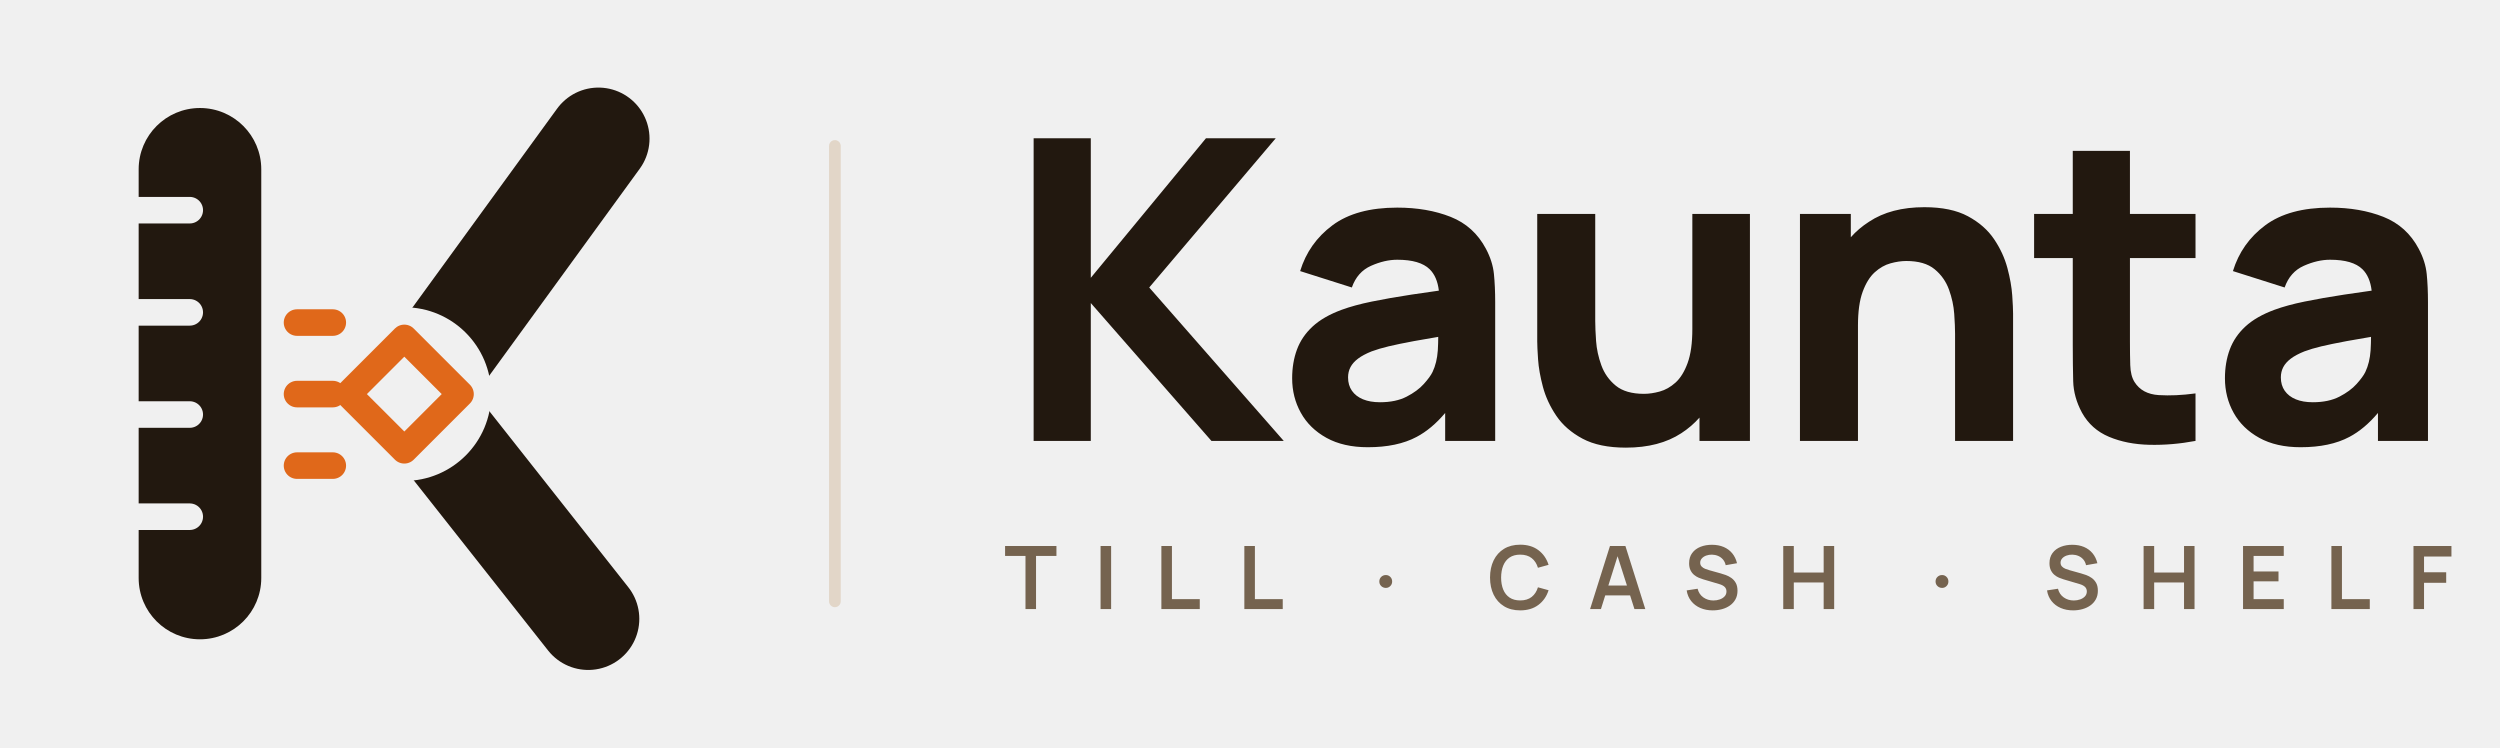
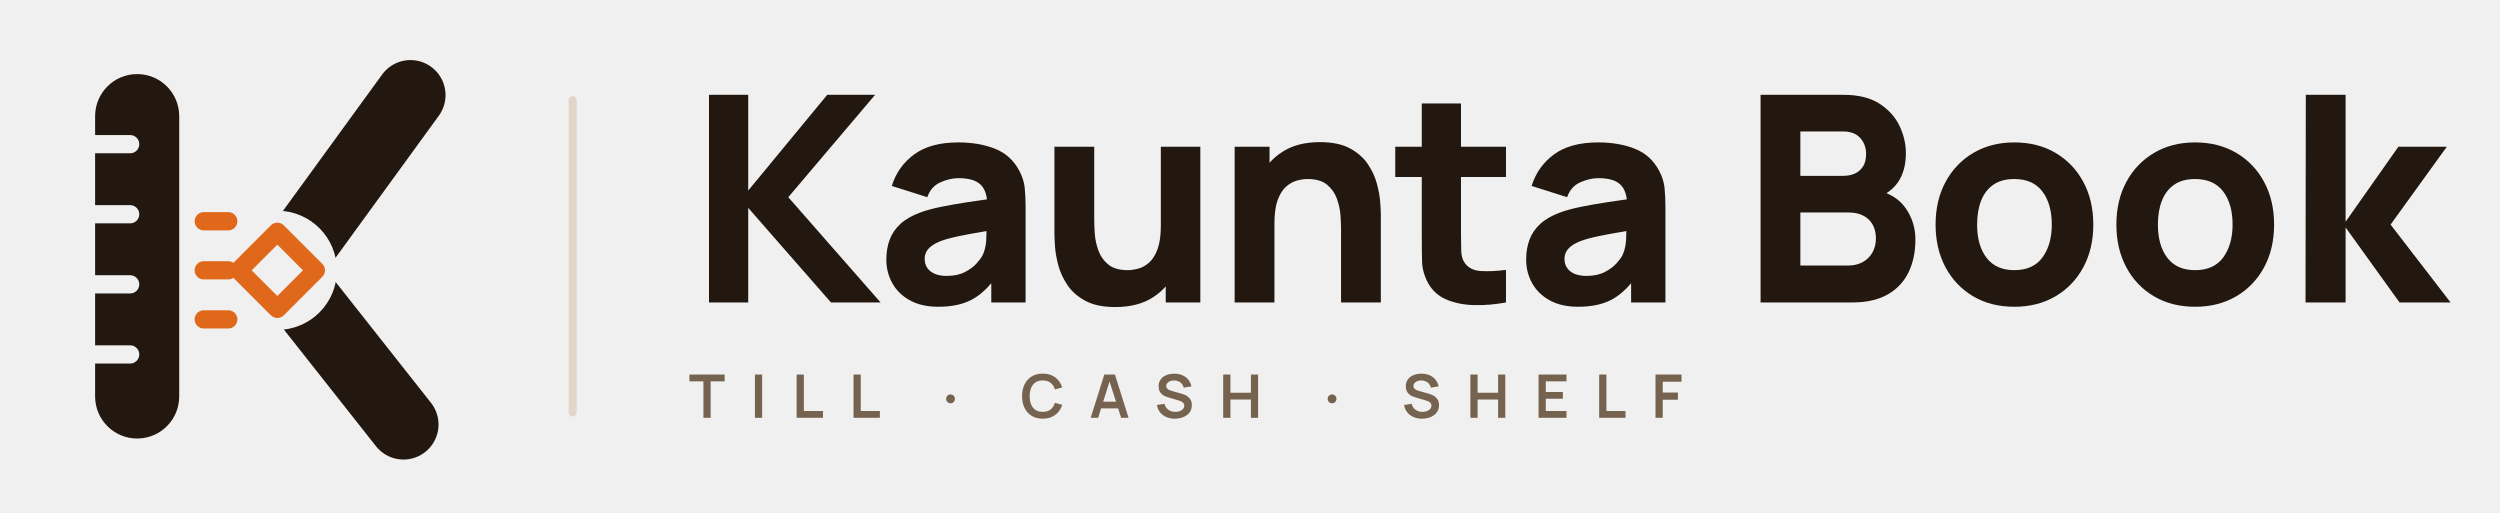
- <svg xmlns="http://www.w3.org/2000/svg" viewBox="0 0 428.2 128" width="428.2" height="128" role="img" aria-label="Kaunta">
+ <svg xmlns="http://www.w3.org/2000/svg" viewBox="0 0 624.26 128" width="624.26" height="128" role="img" aria-label="Kaunta Book">
  <g transform="translate(8,8) scale(1.75)">
    <mask id="hlights" maskUnits="userSpaceOnUse" x="0" y="0" width="64" height="64">
      <rect width="64" height="64" fill="#fff" />
      <path d="M7 16h7M7 26h7M7 36h7M7 46h7" stroke="#000" stroke-width="2.6" stroke-linecap="round" />
    </mask>
    <mask id="hlighta" maskUnits="userSpaceOnUse" x="0" y="0" width="64" height="64">
      <rect width="64" height="64" fill="#fff" />
      <circle cx="35" cy="34" r="8.5" fill="#000" />
    </mask>
    <rect x="9" y="6" width="12" height="52" rx="6" fill="#22180F" mask="url(#hlights)" />
    <path d="M24.5 27h3.5M24.5 34h3.5M24.5 41h3.5" stroke="#E0681A" stroke-width="2.6" stroke-linecap="round" />
    <path d="M38 31L54 9M38 37L53 56" stroke="#22180F" stroke-width="10" stroke-linecap="round" fill="none" mask="url(#hlighta)" />
    <path d="M35 28.5l5.5 5.5-5.5 5.5-5.5-5.5z" stroke="#E0681A" stroke-width="2.6" stroke-linejoin="round" fill="none" />
  </g>
  <rect x="142" y="24" width="2" height="80" rx="1" fill="#E2D6C8" />
  <path transform="translate(172,75.52)" d="M5.04 0.0V-51.84H14.832V-27.936L34.56 -51.84H46.512L24.84 -26.28L47.88 0.0H35.496L14.832 -23.616V0.0Z M62.28 1.08Q58.104 1.08 55.206 -0.522Q52.308 -2.124 50.814 -4.806Q49.32 -7.488 49.32 -10.728Q49.32 -13.428 50.148 -15.66Q50.976 -17.892 52.83 -19.602Q54.684 -21.312 57.816 -22.464Q59.976 -23.256 62.964 -23.868Q65.952 -24.48 69.732 -25.056Q71.964 -25.38 74.448 -25.74Q74.16 -28.152 72.864 -29.412Q71.208 -31.032 67.32 -31.032Q65.16 -31.032 62.82 -29.988Q60.48 -28.944 59.544 -26.28L50.688 -29.088Q52.164 -33.912 56.232 -36.936Q60.3 -39.96 67.32 -39.96Q72.468 -39.96 76.464 -38.376Q80.46 -36.792 82.512 -32.904Q83.664 -30.744 83.88 -28.584Q84.096 -26.424 84.096 -23.76V0.0H75.528V-4.788Q73.224 -2.052 70.632 -0.684Q67.32 1.08 62.28 1.08ZM64.368 -6.624Q67.068 -6.624 68.922 -7.578Q70.776 -8.532 71.874 -9.756Q72.972 -10.98 73.368 -11.808Q74.124 -13.392 74.268 -15.516Q74.34 -16.776 74.34 -17.82Q71.928 -17.388 70.2 -17.1Q67.5 -16.596 65.844 -16.2Q64.188 -15.804 62.928 -15.336Q61.488 -14.76 60.606 -14.094Q59.724 -13.428 59.31 -12.636Q58.896 -11.844 58.896 -10.872Q58.896 -9.54 59.562 -8.586Q60.228 -7.632 61.452 -7.128Q62.676 -6.624 64.368 -6.624Z M106.488 1.152Q101.916 1.152 99.036 -0.396Q96.156 -1.944 94.554 -4.32Q92.952 -6.696 92.268 -9.27Q91.584 -11.844 91.44 -13.968Q91.296 -16.092 91.296 -17.064V-38.88H101.232V-20.52Q101.232 -19.188 101.376 -17.118Q101.52 -15.048 102.276 -12.96Q103.032 -10.872 104.742 -9.468Q106.452 -8.064 109.584 -8.064Q110.844 -8.064 112.284 -8.46Q113.724 -8.856 114.984 -9.99Q116.244 -11.124 117.054 -13.338Q117.864 -15.552 117.864 -19.152V-38.88H127.728V0.0H119.088V-3.996Q117.756 -2.484 115.992 -1.332Q112.212 1.152 106.488 1.152Z M162.864 0.0V-18.36Q162.864 -19.692 162.72 -21.762Q162.576 -23.832 161.82 -25.92Q161.064 -28.008 159.354 -29.412Q157.644 -30.816 154.512 -30.816Q153.252 -30.816 151.812 -30.42Q150.372 -30.024 149.112 -28.89Q147.852 -27.756 147.042 -25.56Q146.232 -23.364 146.232 -19.728V0.0H136.296V-38.88H145.008V-34.884Q146.34 -36.396 148.14 -37.548Q151.884 -40.032 157.608 -40.032Q162.18 -40.032 165.06 -38.484Q167.94 -36.936 169.542 -34.56Q171.144 -32.184 171.828 -29.61Q172.512 -27.036 172.656 -24.912Q172.8 -22.788 172.8 -21.816V0.0Z M204.048 0.0Q200.016 0.756 196.146 0.666Q192.276 0.576 189.234 -0.702Q186.192 -1.98 184.608 -4.824Q183.168 -7.488 183.096 -10.242Q183.024 -12.996 183.024 -16.488V-31.32H176.4V-38.88H183.024V-49.68H192.816V-38.88H204.048V-31.32H192.816V-17.064Q192.816 -14.796 192.87 -12.978Q192.924 -11.16 193.608 -10.08Q194.904 -8.028 197.748 -7.848Q200.592 -7.668 204.048 -8.136Z M222.048 1.08Q217.872 1.08 214.974 -0.522Q212.076 -2.124 210.582 -4.806Q209.088 -7.488 209.088 -10.728Q209.088 -13.428 209.916 -15.66Q210.744 -17.892 212.598 -19.602Q214.452 -21.312 217.584 -22.464Q219.744 -23.256 222.732 -23.868Q225.72 -24.48 229.5 -25.056Q231.732 -25.38 234.216 -25.74Q233.928 -28.152 232.632 -29.412Q230.976 -31.032 227.088 -31.032Q224.928 -31.032 222.588 -29.988Q220.248 -28.944 219.312 -26.28L210.456 -29.088Q211.932 -33.912 216.0 -36.936Q220.068 -39.96 227.088 -39.96Q232.236 -39.96 236.232 -38.376Q240.228 -36.792 242.28 -32.904Q243.432 -30.744 243.648 -28.584Q243.864 -26.424 243.864 -23.76V0.0H235.296V-4.788Q232.992 -2.052 230.4 -0.684Q227.088 1.08 222.048 1.08ZM224.136 -6.624Q226.836 -6.624 228.69 -7.578Q230.544 -8.532 231.642 -9.756Q232.74 -10.98 233.136 -11.808Q233.892 -13.392 234.036 -15.516Q234.108 -16.776 234.108 -17.82Q231.696 -17.388 229.968 -17.1Q227.268 -16.596 225.612 -16.2Q223.956 -15.804 222.696 -15.336Q221.256 -14.76 220.374 -14.094Q219.492 -13.428 219.078 -12.636Q218.664 -11.844 218.664 -10.872Q218.664 -9.54 219.33 -8.586Q219.996 -7.632 221.22 -7.128Q222.444 -6.624 224.136 -6.624Z" fill="#22180F" />
+   <path transform="translate(434.58,75.52)" d="M5.04 0L5.04 -51.84L25.776 -51.84Q31.32 -51.84 34.74 -49.626Q38.16 -47.412 39.744 -44.064Q41.328 -40.716 41.328 -37.296Q41.328 -32.94 39.384 -30.06Q38.196 -28.332 36.468 -27.288Q39.492 -26.064 41.292 -23.508Q43.704 -20.016 43.704 -15.696Q43.704 -11.052 41.994 -7.524Q40.284 -3.996 36.792 -1.998Q33.3 0 28.008 0L5.04 0ZM14.976 -9.216L27 -9.216Q28.98 -9.216 30.528 -10.062Q32.076 -10.908 32.958 -12.438Q33.84 -13.968 33.84 -16.056Q33.84 -17.892 33.084 -19.332Q32.328 -20.772 30.798 -21.618Q29.268 -22.464 27 -22.464L14.976 -22.464L14.976 -9.216ZM14.976 -31.608L25.632 -31.608Q27.288 -31.608 28.584 -32.184Q29.88 -32.76 30.636 -33.966Q31.392 -35.172 31.392 -37.08Q31.392 -39.456 29.916 -41.076Q28.44 -42.696 25.632 -42.696L14.976 -42.696L14.976 -31.608ZM68.4 1.08Q62.532 1.08 58.104 -1.548Q53.676 -4.176 51.21 -8.802Q48.744 -13.428 48.744 -19.44Q48.744 -25.524 51.264 -30.15Q53.784 -34.776 58.212 -37.368Q62.64 -39.96 68.4 -39.96Q74.268 -39.96 78.714 -37.332Q83.16 -34.704 85.644 -30.078Q88.128 -25.452 88.128 -19.44Q88.128 -13.392 85.626 -8.766Q83.124 -4.14 78.678 -1.53Q74.232 1.08 68.4 1.08ZM68.4 -8.064Q73.116 -8.064 75.438 -11.25Q77.76 -14.436 77.76 -19.44Q77.76 -24.624 75.402 -27.72Q73.044 -30.816 68.4 -30.816Q65.196 -30.816 63.144 -29.376Q61.092 -27.936 60.102 -25.38Q59.112 -22.824 59.112 -19.44Q59.112 -14.22 61.47 -11.142Q63.828 -8.064 68.4 -8.064ZM113.544 1.08Q107.676 1.08 103.248 -1.548Q98.82 -4.176 96.354 -8.802Q93.888 -13.428 93.888 -19.44Q93.888 -25.524 96.408 -30.15Q98.928 -34.776 103.356 -37.368Q107.784 -39.96 113.544 -39.96Q119.412 -39.96 123.858 -37.332Q128.304 -34.704 130.788 -30.078Q133.272 -25.452 133.272 -19.44Q133.272 -13.392 130.77 -8.766Q128.268 -4.14 123.822 -1.53Q119.376 1.08 113.544 1.08ZM113.544 -8.064Q118.26 -8.064 120.582 -11.25Q122.904 -14.436 122.904 -19.44Q122.904 -24.624 120.546 -27.72Q118.188 -30.816 113.544 -30.816Q110.34 -30.816 108.288 -29.376Q106.236 -27.936 105.246 -25.38Q104.256 -22.824 104.256 -19.44Q104.256 -14.22 106.614 -11.142Q108.972 -8.064 113.544 -8.064ZM141.12 0L141.192 -51.84L151.128 -51.84L151.128 -20.16L164.304 -38.88L176.4 -38.88L162.36 -19.44L177.336 0L164.592 0L151.128 -18.72L151.128 0L141.12 0Z" fill="#22180F" />
  <path transform="translate(172,104.32)" d="M3.645 0.0V-9.105H0.15V-10.8H8.947V-9.105H5.452V0.0Z M16.506 0.0V-10.8H18.313V0.0Z M26.921 0.0V-10.8H28.729V-1.695H33.498V0.0Z M41.132 0.0V-10.8H42.939V-1.695H47.709V0.0Z M65.375 -3.623Q64.902 -3.623 64.576 -3.938Q64.25 -4.252 64.25 -4.725Q64.25 -5.197 64.576 -5.512Q64.902 -5.827 65.375 -5.827Q65.81 -5.827 66.129 -5.512Q66.447 -5.197 66.447 -4.725Q66.447 -4.252 66.129 -3.938Q65.81 -3.623 65.375 -3.623Z M88.381 0.225Q86.761 0.225 85.606 -0.484Q84.451 -1.192 83.832 -2.46Q83.213 -3.728 83.213 -5.4Q83.213 -7.072 83.832 -8.34Q84.451 -9.607 85.606 -10.316Q86.761 -11.025 88.381 -11.025Q90.248 -11.025 91.493 -10.091Q92.738 -9.157 93.241 -7.575L91.418 -7.072Q91.103 -8.13 90.346 -8.726Q89.588 -9.322 88.381 -9.322Q87.293 -9.322 86.57 -8.835Q85.846 -8.348 85.482 -7.466Q85.118 -6.585 85.111 -5.4Q85.111 -4.215 85.475 -3.334Q85.838 -2.453 86.566 -1.965Q87.293 -1.478 88.381 -1.478Q89.588 -1.478 90.346 -2.077Q91.103 -2.677 91.418 -3.728L93.241 -3.225Q92.738 -1.642 91.493 -0.709Q90.248 0.225 88.381 0.225Z M100.349 0.0 103.754 -10.8H106.401L109.806 0.0H107.946L107.204 -2.34H102.944L102.209 0.0ZM106.664 -4.027 105.059 -9.053 103.476 -4.027Z M121.362 0.225Q120.177 0.225 119.228 -0.188Q118.279 -0.6 117.668 -1.369Q117.057 -2.137 116.892 -3.195L118.767 -3.48Q119.007 -2.52 119.753 -1.995Q120.499 -1.47 121.474 -1.47Q122.052 -1.47 122.562 -1.65Q123.072 -1.83 123.391 -2.175Q123.709 -2.52 123.709 -3.022Q123.709 -3.248 123.635 -3.439Q123.559 -3.63 123.413 -3.78Q123.267 -3.93 123.038 -4.054Q122.809 -4.178 122.509 -4.268L119.719 -5.093Q119.359 -5.197 118.943 -5.374Q118.527 -5.55 118.156 -5.861Q117.784 -6.172 117.548 -6.656Q117.312 -7.14 117.312 -7.853Q117.312 -8.895 117.841 -9.604Q118.369 -10.312 119.266 -10.665Q120.162 -11.018 121.257 -11.01Q122.367 -11.002 123.237 -10.631Q124.107 -10.26 124.692 -9.555Q125.277 -8.85 125.517 -7.853L123.575 -7.515Q123.454 -8.085 123.113 -8.486Q122.772 -8.887 122.281 -9.098Q121.789 -9.307 121.234 -9.322Q120.694 -9.33 120.233 -9.161Q119.772 -8.992 119.491 -8.677Q119.209 -8.362 119.209 -7.942Q119.209 -7.545 119.45 -7.294Q119.689 -7.042 120.046 -6.896Q120.402 -6.75 120.769 -6.652L122.704 -6.112Q123.102 -6.007 123.597 -5.827Q124.092 -5.647 124.549 -5.325Q125.007 -5.002 125.303 -4.477Q125.599 -3.952 125.599 -3.143Q125.599 -2.302 125.251 -1.669Q124.902 -1.035 124.309 -0.615Q123.717 -0.195 122.956 0.015Q122.194 0.225 121.362 0.225Z M133.435 0.0V-10.8H135.242V-6.255H140.357V-10.8H142.157V0.0H140.357V-4.56H135.242V0.0Z M160.648 -3.623Q160.176 -3.623 159.85 -3.938Q159.523 -4.252 159.523 -4.725Q159.523 -5.197 159.85 -5.512Q160.176 -5.827 160.648 -5.827Q161.083 -5.827 161.402 -5.512Q161.721 -5.197 161.721 -4.725Q161.721 -4.252 161.402 -3.938Q161.083 -3.623 160.648 -3.623Z M183.084 0.225Q181.899 0.225 180.951 -0.188Q180.002 -0.6 179.391 -1.369Q178.779 -2.137 178.614 -3.195L180.489 -3.48Q180.729 -2.52 181.476 -1.995Q182.222 -1.47 183.197 -1.47Q183.774 -1.47 184.284 -1.65Q184.794 -1.83 185.113 -2.175Q185.432 -2.52 185.432 -3.022Q185.432 -3.248 185.357 -3.439Q185.282 -3.63 185.136 -3.78Q184.989 -3.93 184.761 -4.054Q184.532 -4.178 184.232 -4.268L181.442 -5.093Q181.082 -5.197 180.666 -5.374Q180.249 -5.55 179.878 -5.861Q179.507 -6.172 179.271 -6.656Q179.034 -7.14 179.034 -7.853Q179.034 -8.895 179.563 -9.604Q180.092 -10.312 180.988 -10.665Q181.884 -11.018 182.979 -11.01Q184.089 -11.002 184.959 -10.631Q185.829 -10.26 186.414 -9.555Q186.999 -8.85 187.239 -7.853L185.297 -7.515Q185.177 -8.085 184.836 -8.486Q184.494 -8.887 184.003 -9.098Q183.512 -9.307 182.957 -9.322Q182.417 -9.33 181.956 -9.161Q181.494 -8.992 181.213 -8.677Q180.932 -8.362 180.932 -7.942Q180.932 -7.545 181.172 -7.294Q181.412 -7.042 181.768 -6.896Q182.124 -6.75 182.492 -6.652L184.427 -6.112Q184.824 -6.007 185.319 -5.827Q185.814 -5.647 186.272 -5.325Q186.729 -5.002 187.026 -4.477Q187.322 -3.952 187.322 -3.143Q187.322 -2.302 186.973 -1.669Q186.624 -1.035 186.032 -0.615Q185.439 -0.195 184.678 0.015Q183.917 0.225 183.084 0.225Z M195.157 0.0V-10.8H196.965V-6.255H202.08V-10.8H203.88V0.0H202.08V-4.56H196.965V0.0Z M212.188 0.0V-10.8H219.163V-9.105H213.995V-6.442H218.263V-4.747H213.995V-1.695H219.163V0.0Z M227.321 0.0V-10.8H229.128V-1.695H233.898V0.0Z M241.381 0.0V-10.8H247.884V-8.992H243.189V-6.3H246.984V-4.5H243.189V0.0Z" fill="#75634F" />
</svg>
